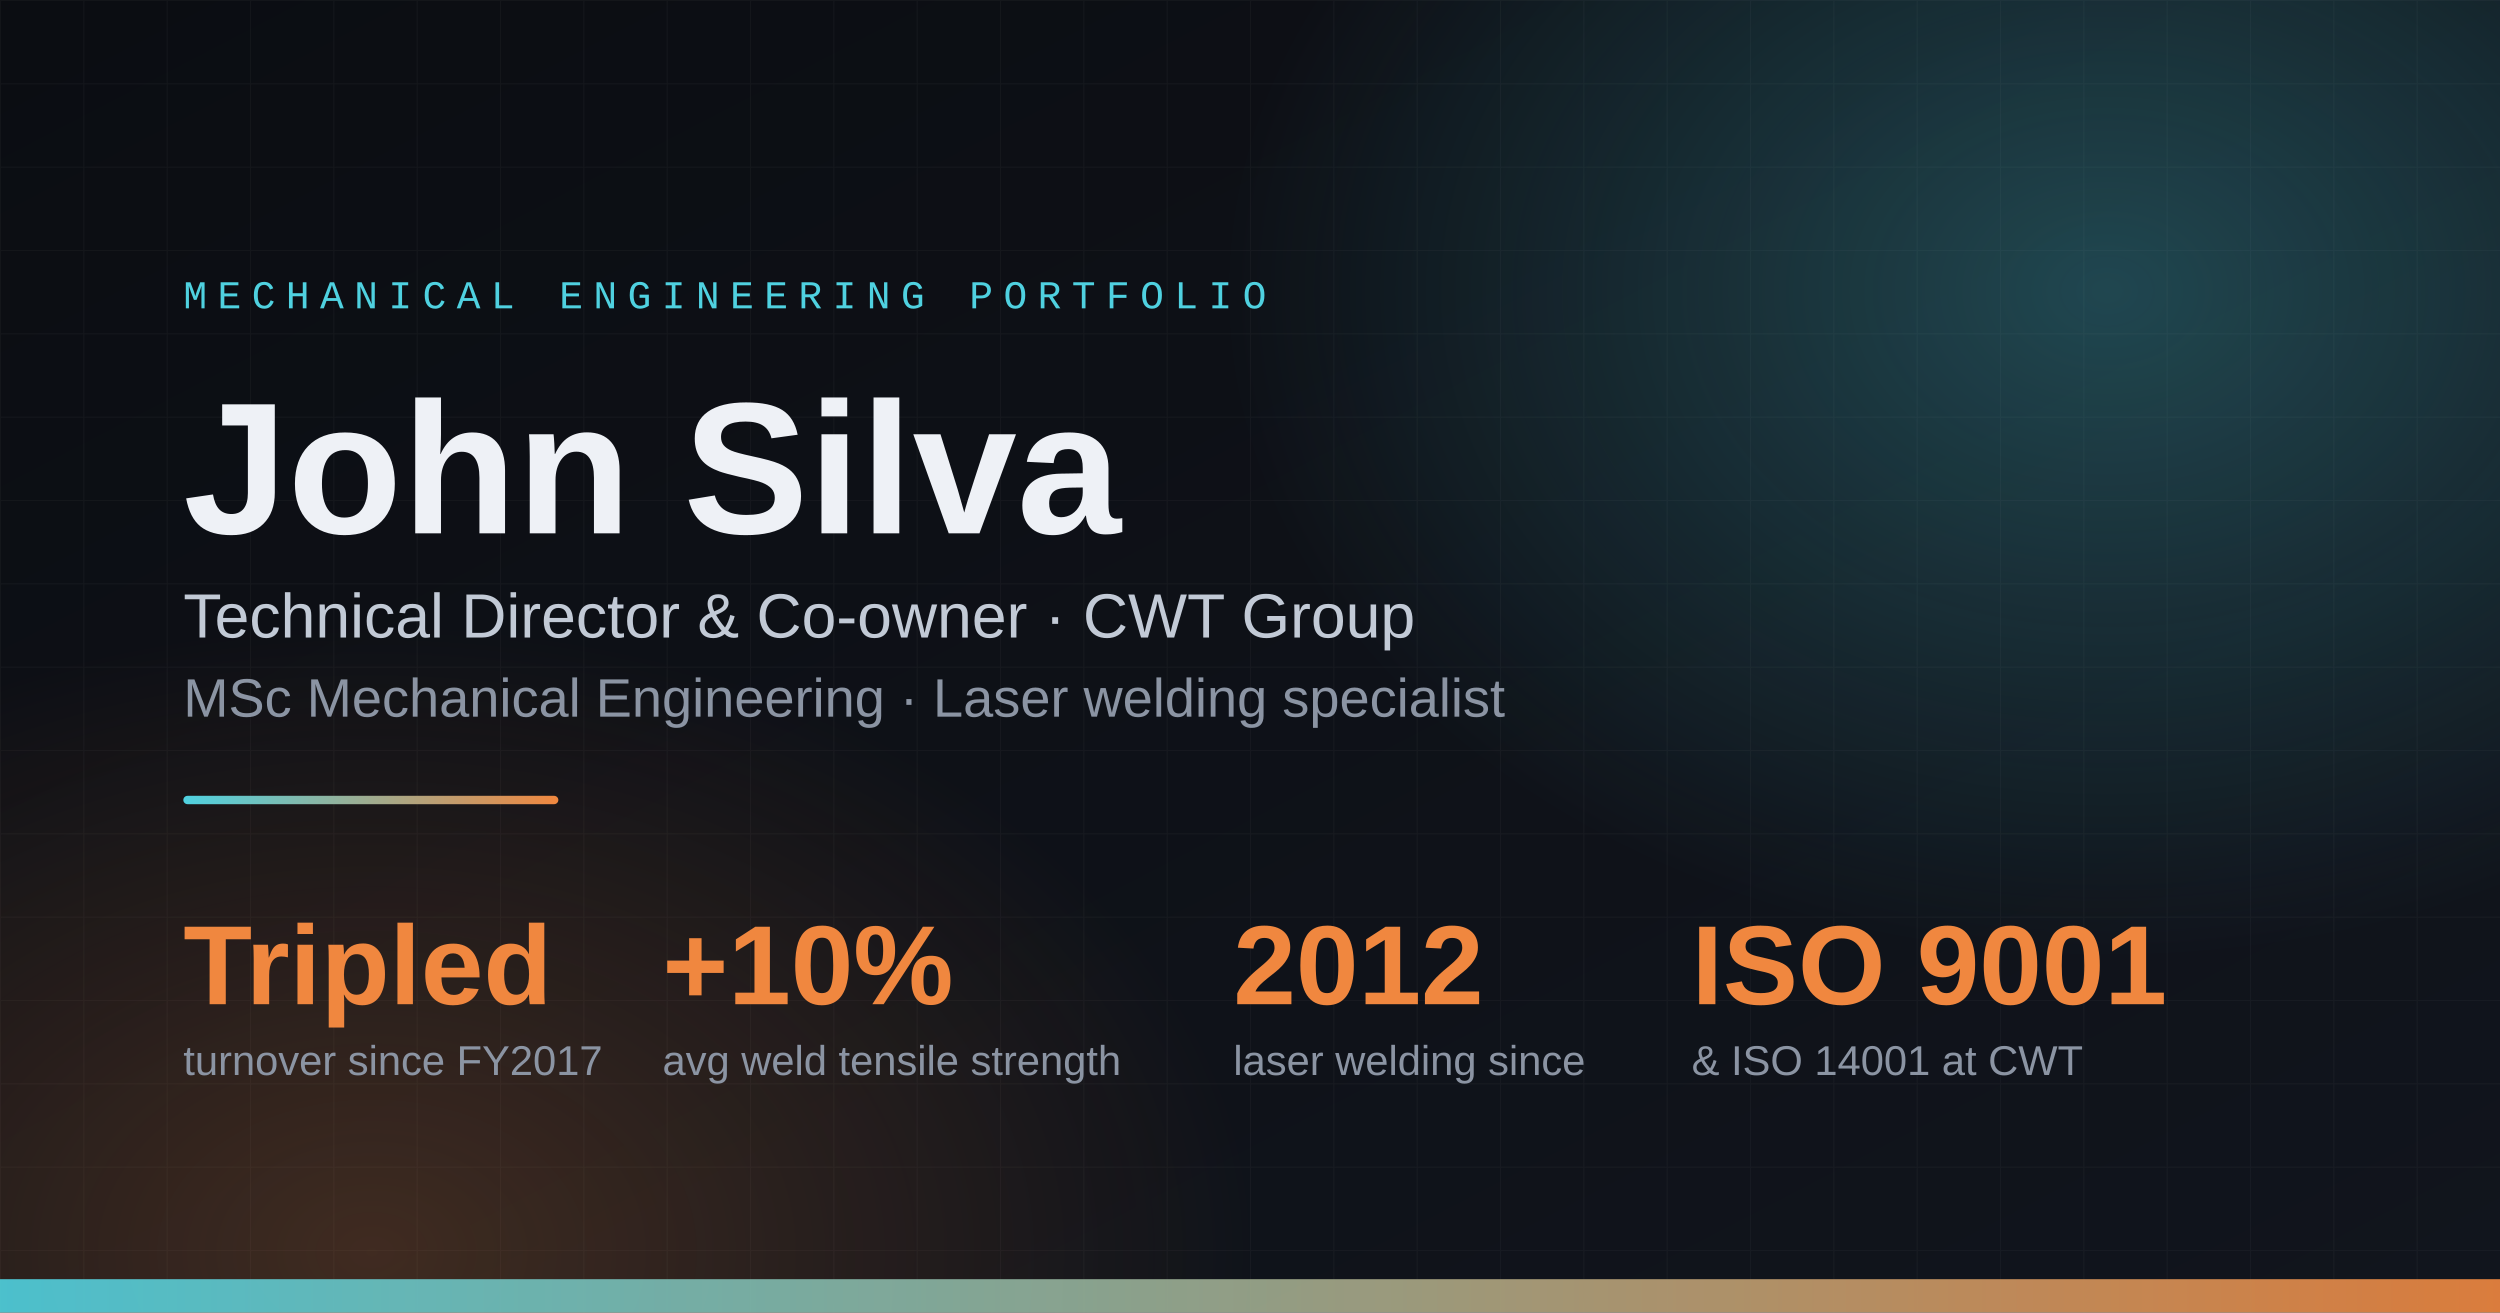
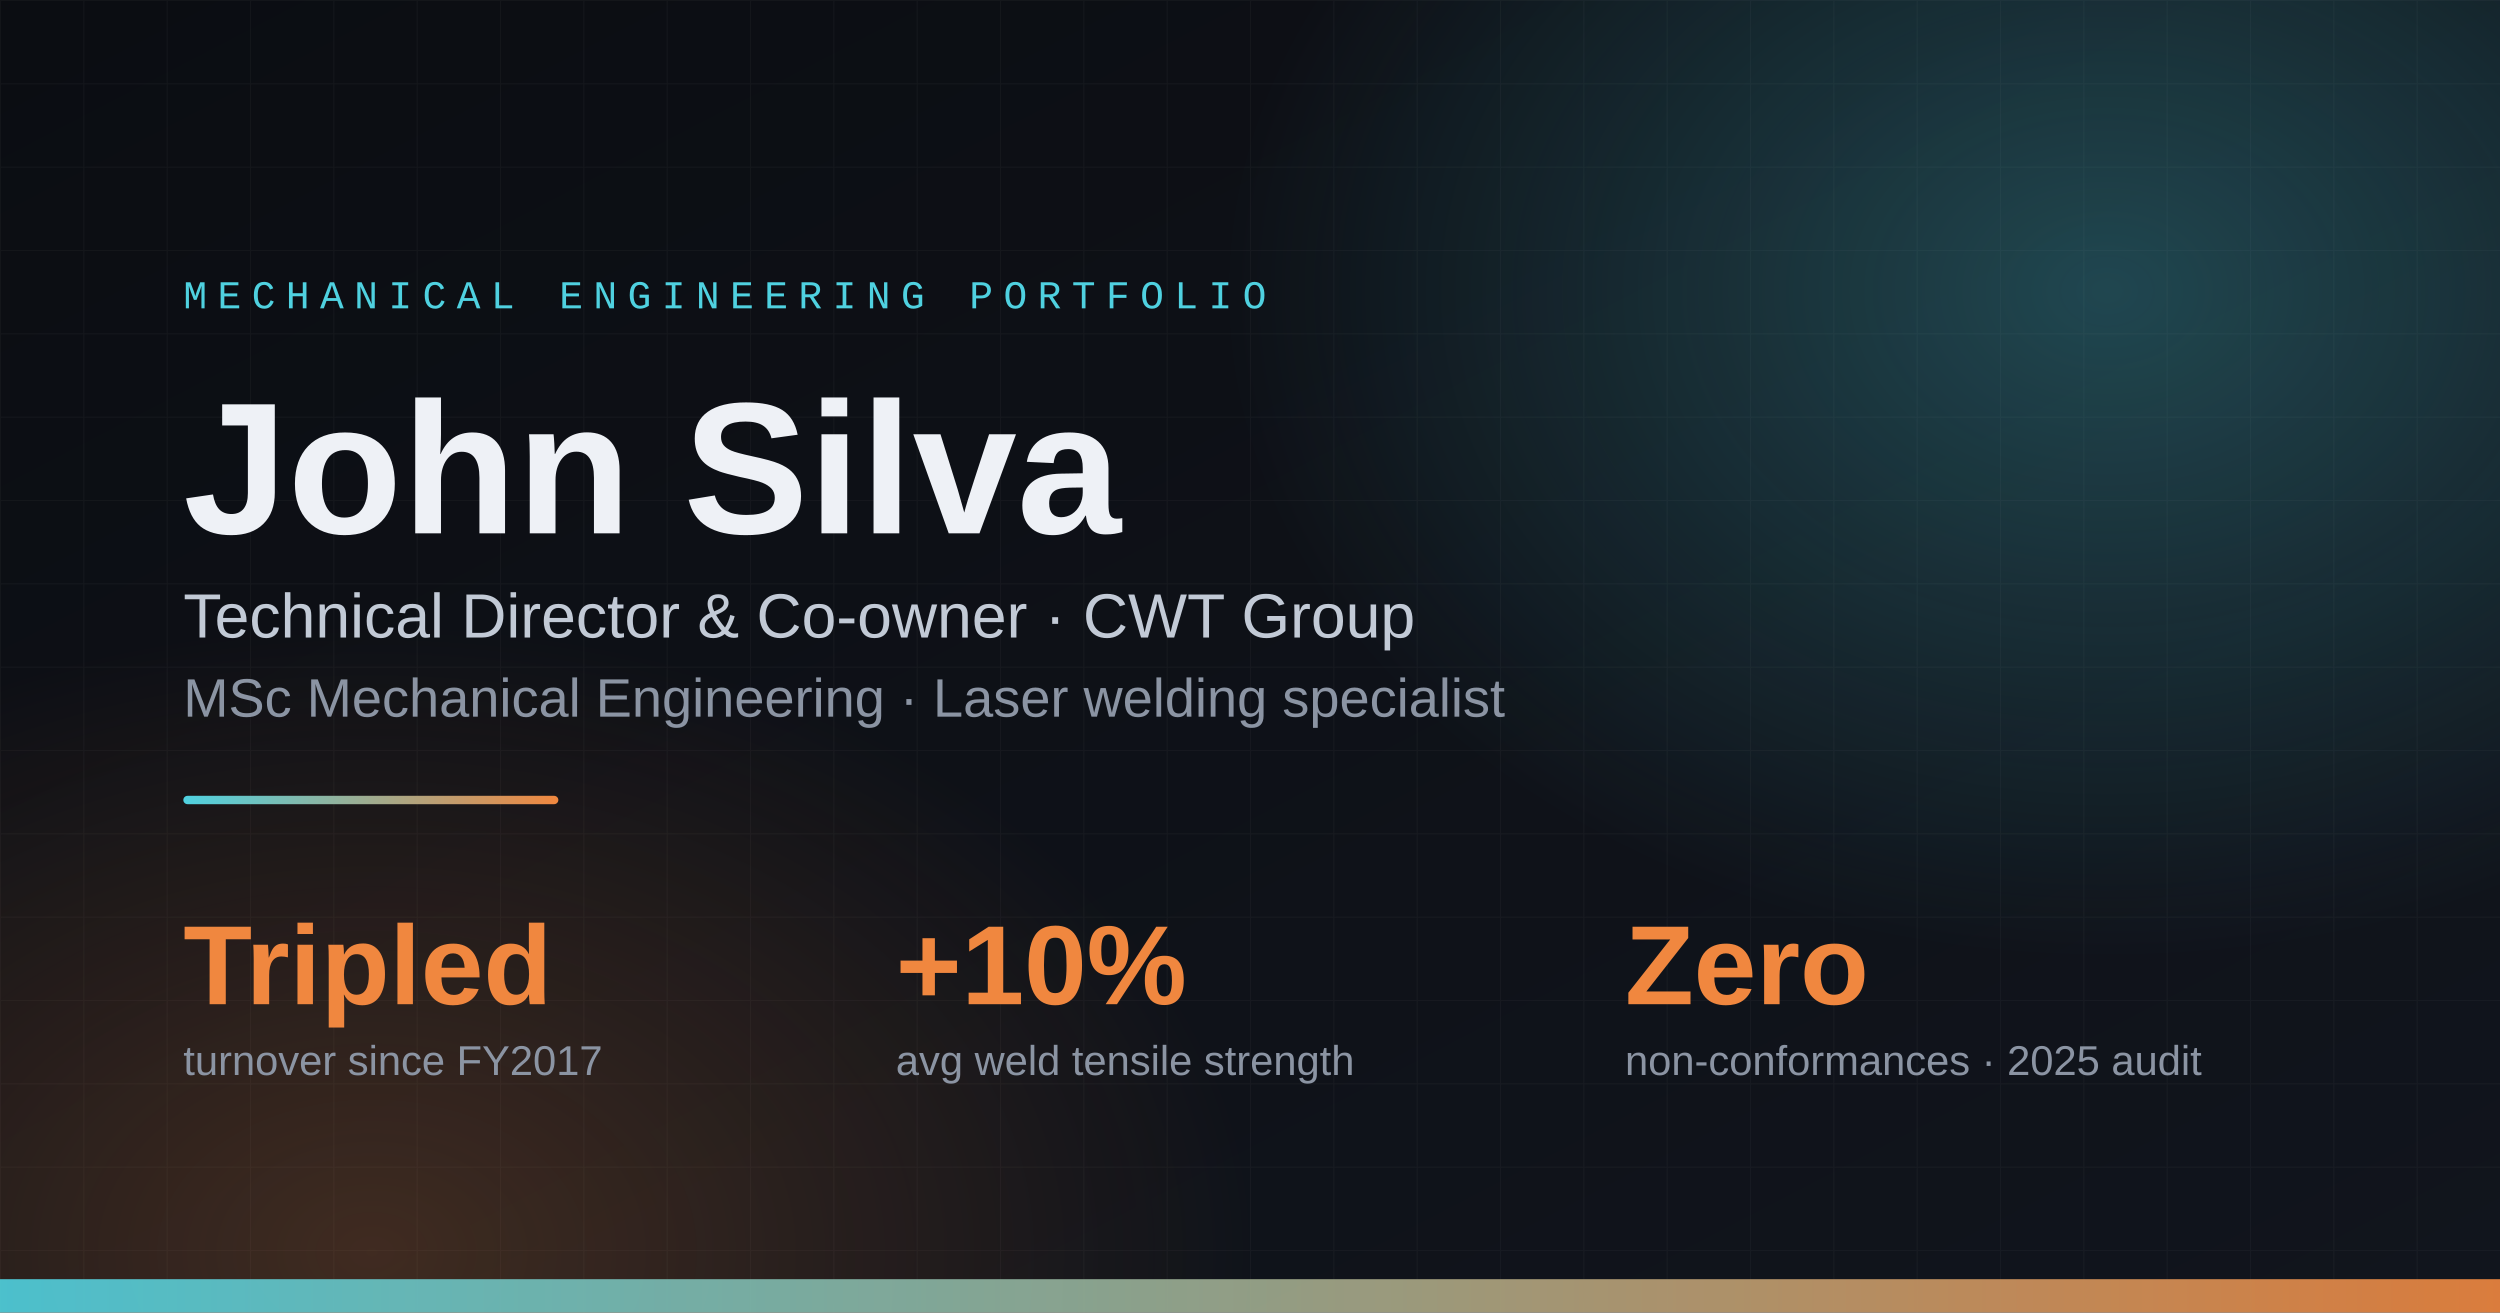
<svg xmlns="http://www.w3.org/2000/svg" width="1200" height="630" viewBox="0 0 1200 630">
  <defs>
    <linearGradient id="bg" x1="0" y1="0" x2="1" y2="1">
      <stop offset="0" stop-color="#0b0d12" />
      <stop offset="1" stop-color="#11151d" />
    </linearGradient>
    <linearGradient id="rule" x1="0" y1="0" x2="1" y2="0">
      <stop offset="0" stop-color="#4fd1e0" />
      <stop offset="1" stop-color="#f0873f" />
    </linearGradient>
    <radialGradient id="glow" cx=".5" cy=".5" r=".5">
      <stop offset="0" stop-color="#4fd1e0" stop-opacity=".28" />
      <stop offset="1" stop-color="#4fd1e0" stop-opacity="0" />
    </radialGradient>
    <radialGradient id="glow2" cx=".5" cy=".5" r=".5">
      <stop offset="0" stop-color="#f0873f" stop-opacity=".22" />
      <stop offset="1" stop-color="#f0873f" stop-opacity="0" />
    </radialGradient>
    <pattern id="grid" width="40" height="40" patternUnits="userSpaceOnUse">
      <path d="M40 0H0V40" fill="none" stroke="#ffffff" stroke-opacity=".035" stroke-width="1" />
    </pattern>
  </defs>
  <rect width="1200" height="630" fill="url(#bg)" />
  <rect width="1200" height="630" fill="url(#grid)" />
  <ellipse cx="1010" cy="140" rx="420" ry="320" fill="url(#glow)" />
  <ellipse cx="180" cy="600" rx="420" ry="300" fill="url(#glow2)" />
  <text x="88" y="148" font-family="Liberation Mono, monospace" font-size="19" letter-spacing="5" fill="#4fd1e0">MECHANICAL ENGINEERING PORTFOLIO</text>
  <text x="88" y="256" font-family="Liberation Sans, Noto Sans, sans-serif" font-weight="bold" font-size="90" fill="#eef1f6">John Silva</text>
  <text x="88" y="306" font-family="Liberation Sans, Noto Sans, sans-serif" font-size="30" fill="#c2cad6">Technical Director &amp; Co-owner · CWT Group</text>
  <text x="88" y="344" font-family="Liberation Sans, Noto Sans, sans-serif" font-size="26" fill="#8b94a3">MSc Mechanical Engineering · Laser welding specialist</text>
  <rect x="88" y="382" width="180" height="4" rx="2" fill="url(#rule)" />
  <g font-family="Liberation Sans, Noto Sans, sans-serif">
    <text x="88" y="482" font-size="54" font-weight="bold" fill="#f0873f">Tripled</text>
    <text x="88" y="516" font-size="20" fill="#8b94a3">turnover since FY2017</text>
-     <text x="318" y="482" font-size="54" font-weight="bold" fill="#f0873f">+10%</text>
-     <text x="318" y="516" font-size="20" fill="#8b94a3">avg weld tensile strength</text>
-     <text x="592" y="482" font-size="54" font-weight="bold" fill="#f0873f">2012</text>
-     <text x="592" y="516" font-size="20" fill="#8b94a3">laser welding since</text>
-     <text x="812" y="482" font-size="54" font-weight="bold" fill="#f0873f">ISO 9001</text>
-     <text x="812" y="516" font-size="20" fill="#8b94a3">&amp; ISO 14001 at CWT</text>
+     <text x="430" y="482" font-size="54" font-weight="bold" fill="#f0873f">+10%</text>
+     <text x="430" y="516" font-size="20" fill="#8b94a3">avg weld tensile strength</text>
+     <text x="780" y="482" font-size="54" font-weight="bold" fill="#f0873f">Zero</text>
+     <text x="780" y="516" font-size="20" fill="#8b94a3">non-conformances · 2025 audit</text>
  </g>
  <rect x="0" y="614" width="1200" height="16" fill="url(#rule)" opacity=".9" />
</svg>
